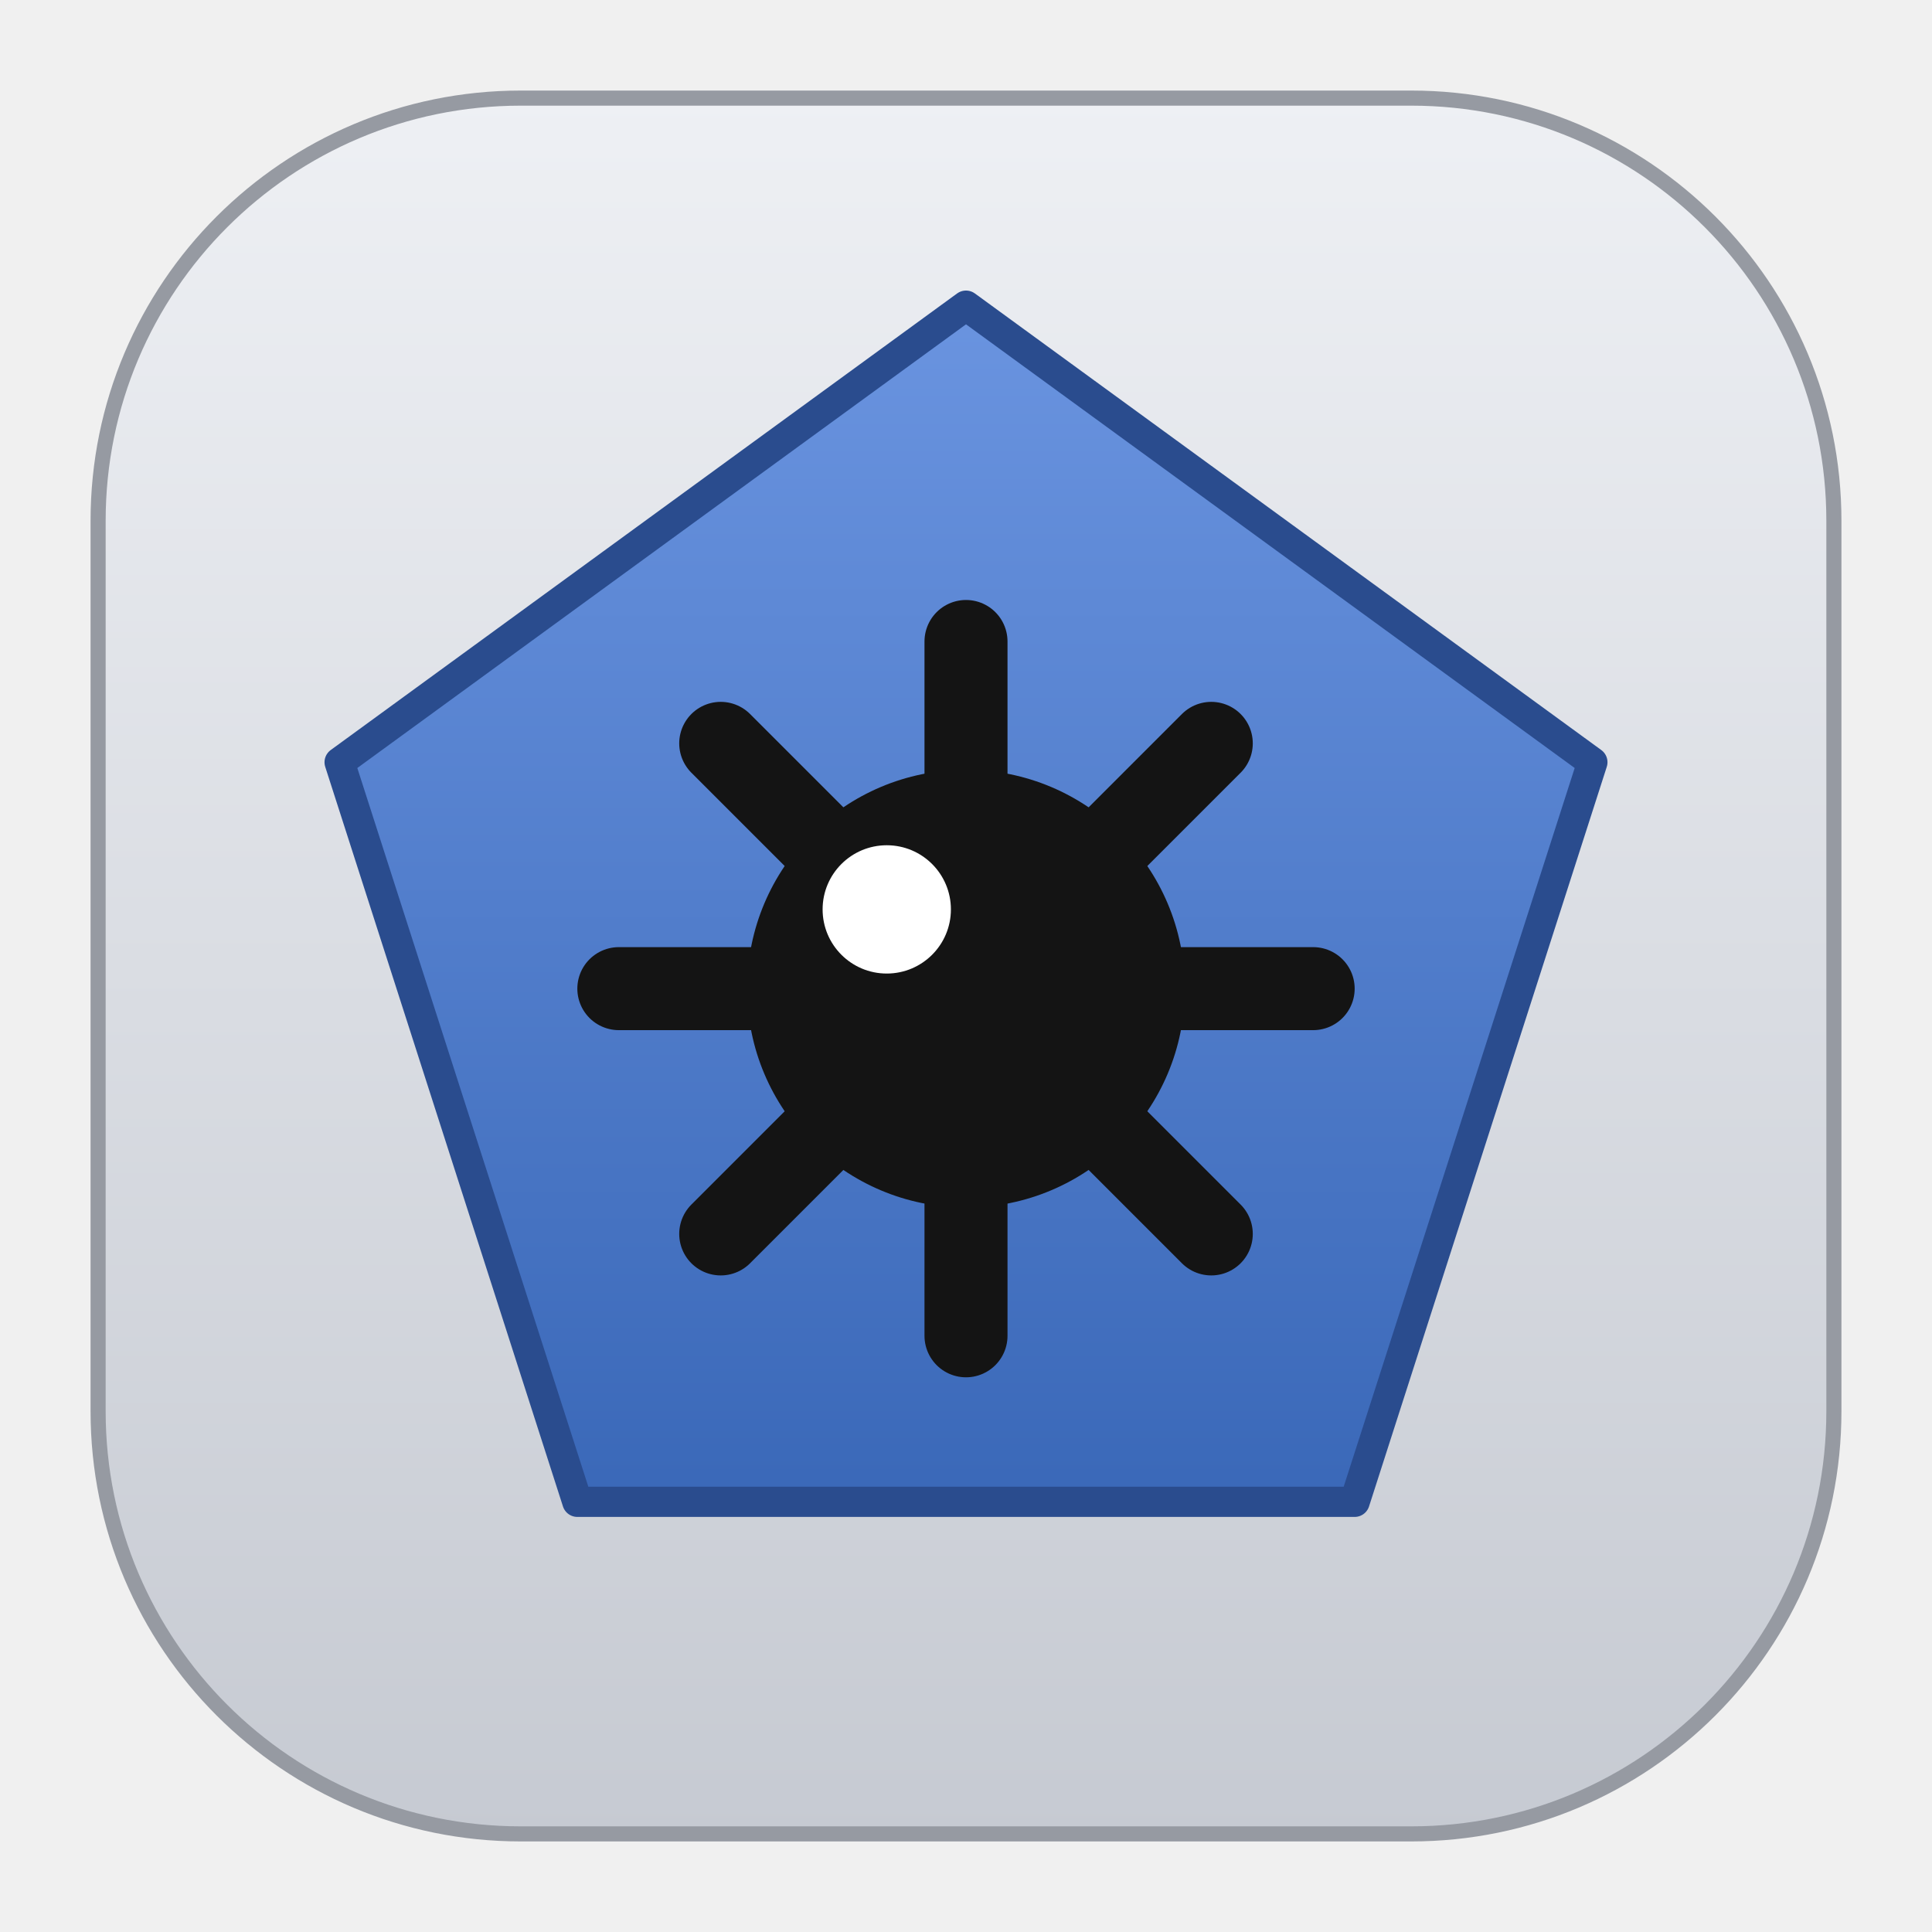
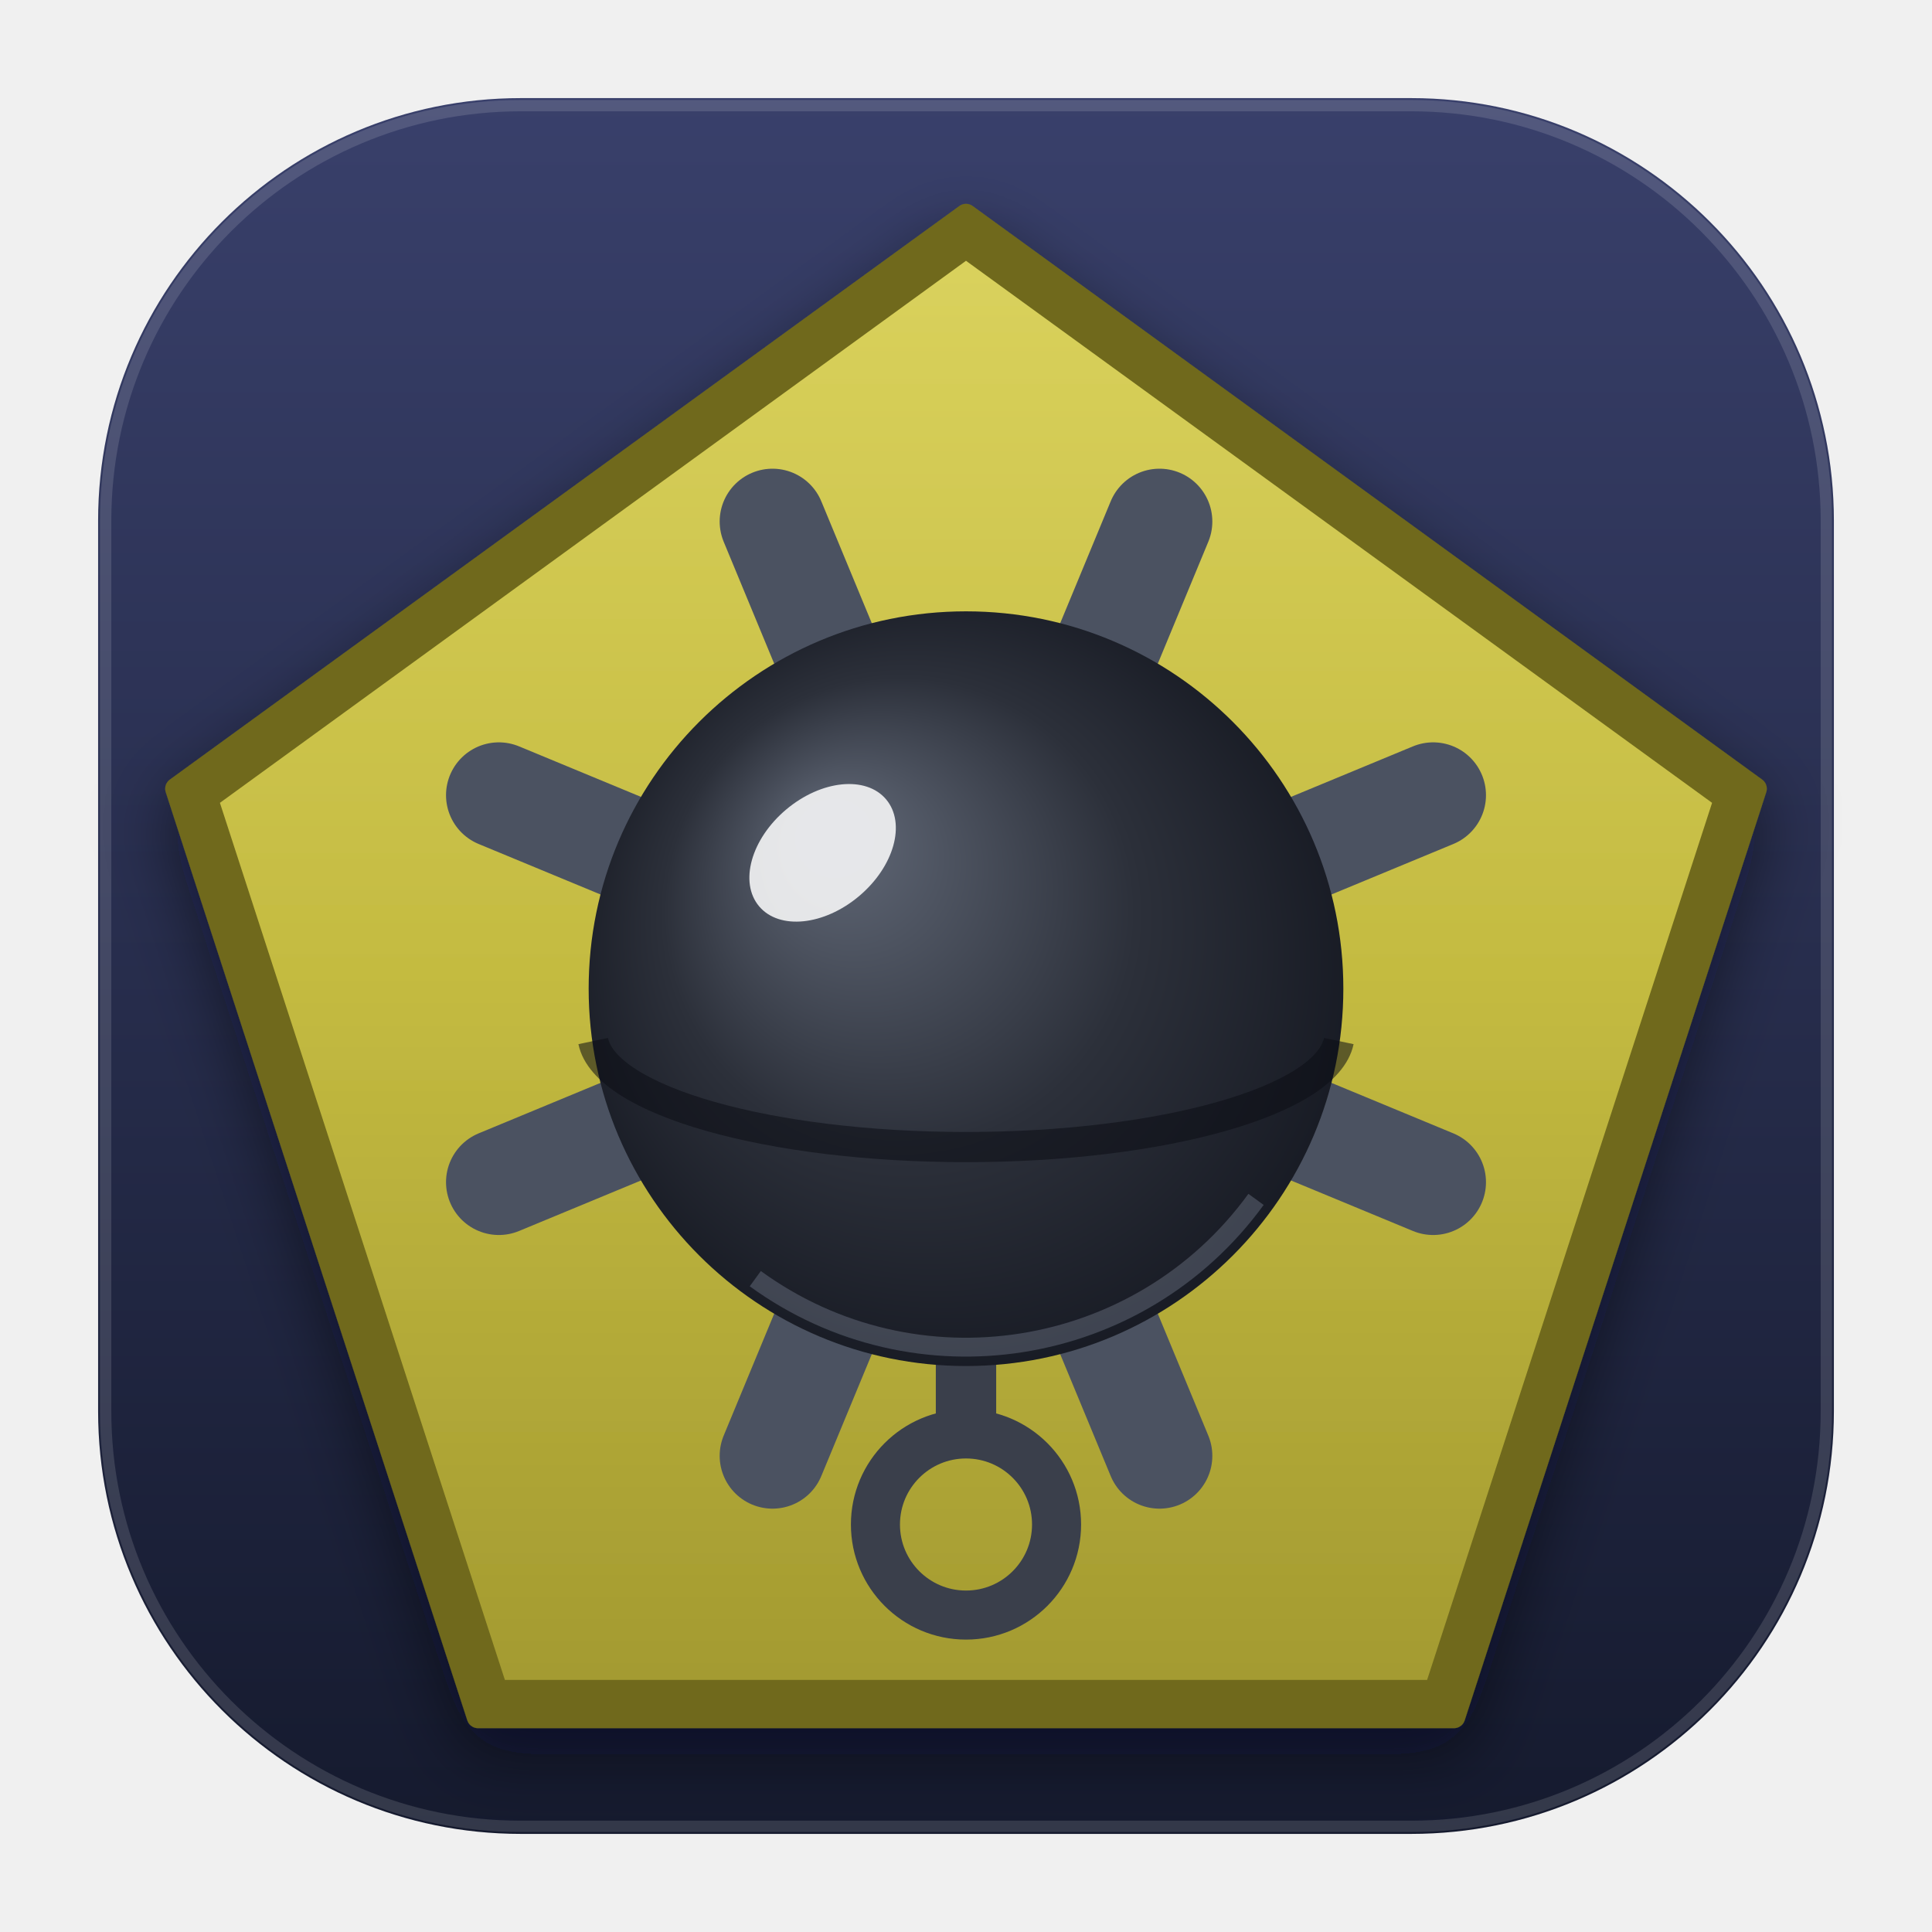
<svg xmlns="http://www.w3.org/2000/svg" viewBox="0 0 512 512" width="512" height="512">
  <defs>
    <linearGradient id="plate" x1="0" y1="0" x2="0" y2="1">
-       <stop offset="0" stop-color="#eef0f4" />
-       <stop offset="1" stop-color="#c6cad2" />
+       <stop offset="0" stop-color="#39406b" />
+       <stop offset="1" stop-color="#151a2e" />
    </linearGradient>
    <linearGradient id="pent" x1="0" y1="0" x2="0" y2="1">
-       <stop offset="0" stop-color="#6a94e0" />
-       <stop offset="1" stop-color="#3a68b8" />
+       <stop offset="0" stop-color="#d9d15c" />
+       <stop offset="0.5" stop-color="#c4bb41" />
+       <stop offset="1" stop-color="#a49b31" />
    </linearGradient>
+     <radialGradient id="shell" gradientUnits="userSpaceOnUse" cx="256" cy="262.01" r="115" fx="221" fy="222.01" fr="10">
+       <stop offset="0" stop-color="#5a616f" />
+       <stop offset="0.5" stop-color="#2c303a" />
+       <stop offset="1" stop-color="#141720" />
+     </radialGradient>
+     <filter id="drop" x="-15%" y="-15%" width="130%" height="130%">
+       <feDropShadow dx="0" dy="7" stdDeviation="9" flood-color="#05060d" flood-opacity="0.5" />
+     </filter>
  </defs>
-   <rect x="26" y="26" width="460" height="460" rx="112" fill="url(#plate)" stroke="#969aa2" stroke-width="4" />
-   <polygon points="256,81 422,202 359,398 153,398 90,202" fill="url(#pent)" stroke="#2a4c8e" stroke-width="8" stroke-linejoin="round" />
-   <g stroke="#141414" stroke-width="22" stroke-linecap="round">
-     <line x1="164" y1="262" x2="348" y2="262" />
-     <line x1="256" y1="170" x2="256" y2="354" />
-     <line x1="191" y1="197" x2="321" y2="327" />
-     <line x1="191" y1="327" x2="321" y2="197" />
+   <rect x="26" y="26" width="460" height="460" rx="112" fill="url(#plate)" />
+   <rect x="28" y="28" width="456" height="456" rx="110" fill="none" stroke="#ffffff" stroke-opacity="0.13" stroke-width="3" />
+   <g filter="url(#drop)">
+     <polygon points="256,57.01 465.23,209.02 385.31,454.99 126.69,454.99 46.77,209.02" fill="#6f691c" stroke="#6f691c" stroke-width="6" stroke-linejoin="round" />
+     <polygon points="256,69.11 453.72,212.76 378.2,445.2 133.8,445.2 58.28,212.76" fill="url(#pent)" stroke-linejoin="round" />
  </g>
-   <circle cx="256" cy="262" r="58" fill="#141414" />
-   <circle cx="235" cy="241" r="17" fill="#ffffff" />
+   <g>
+     <path d="M339.15 296.45L379.8 313.29 M290.44 345.16L307.28 385.81 M221.56 345.16L204.72 385.81 M172.85 296.45L132.2 313.29 M172.85 227.57L132.2 210.73 M221.56 178.86L204.72 138.21 M290.44 178.86L307.28 138.21 M339.15 227.57L379.8 210.73" fill="none" stroke="#4b5261" stroke-width="28" stroke-linecap="round" />
+     <path d="M256 352.01L256 382.01" fill="none" stroke="#3a3f4b" stroke-width="16" />
+     <circle cx="256" cy="404.01" r="24" fill="none" stroke="#3a3f4b" stroke-width="13" />
+     <circle cx="256" cy="262.01" r="100" fill="url(#shell)" />
+     <path d="M354.8 275.89A99 30 0 0 1 157.2 275.89" fill="none" stroke="#0c0e14" stroke-opacity="0.55" stroke-width="8" />
+     <path d="M332.86 317.85A95 95 0 0 1 200.16 338.86" fill="none" stroke="#96a0b4" stroke-opacity="0.3" stroke-width="5" />
+     <ellipse cx="218" cy="226.01" rx="22" ry="15" fill="#ffffff" fill-opacity="0.85" transform="rotate(-40.1 218 226.01)" />
+   </g>
</svg>
